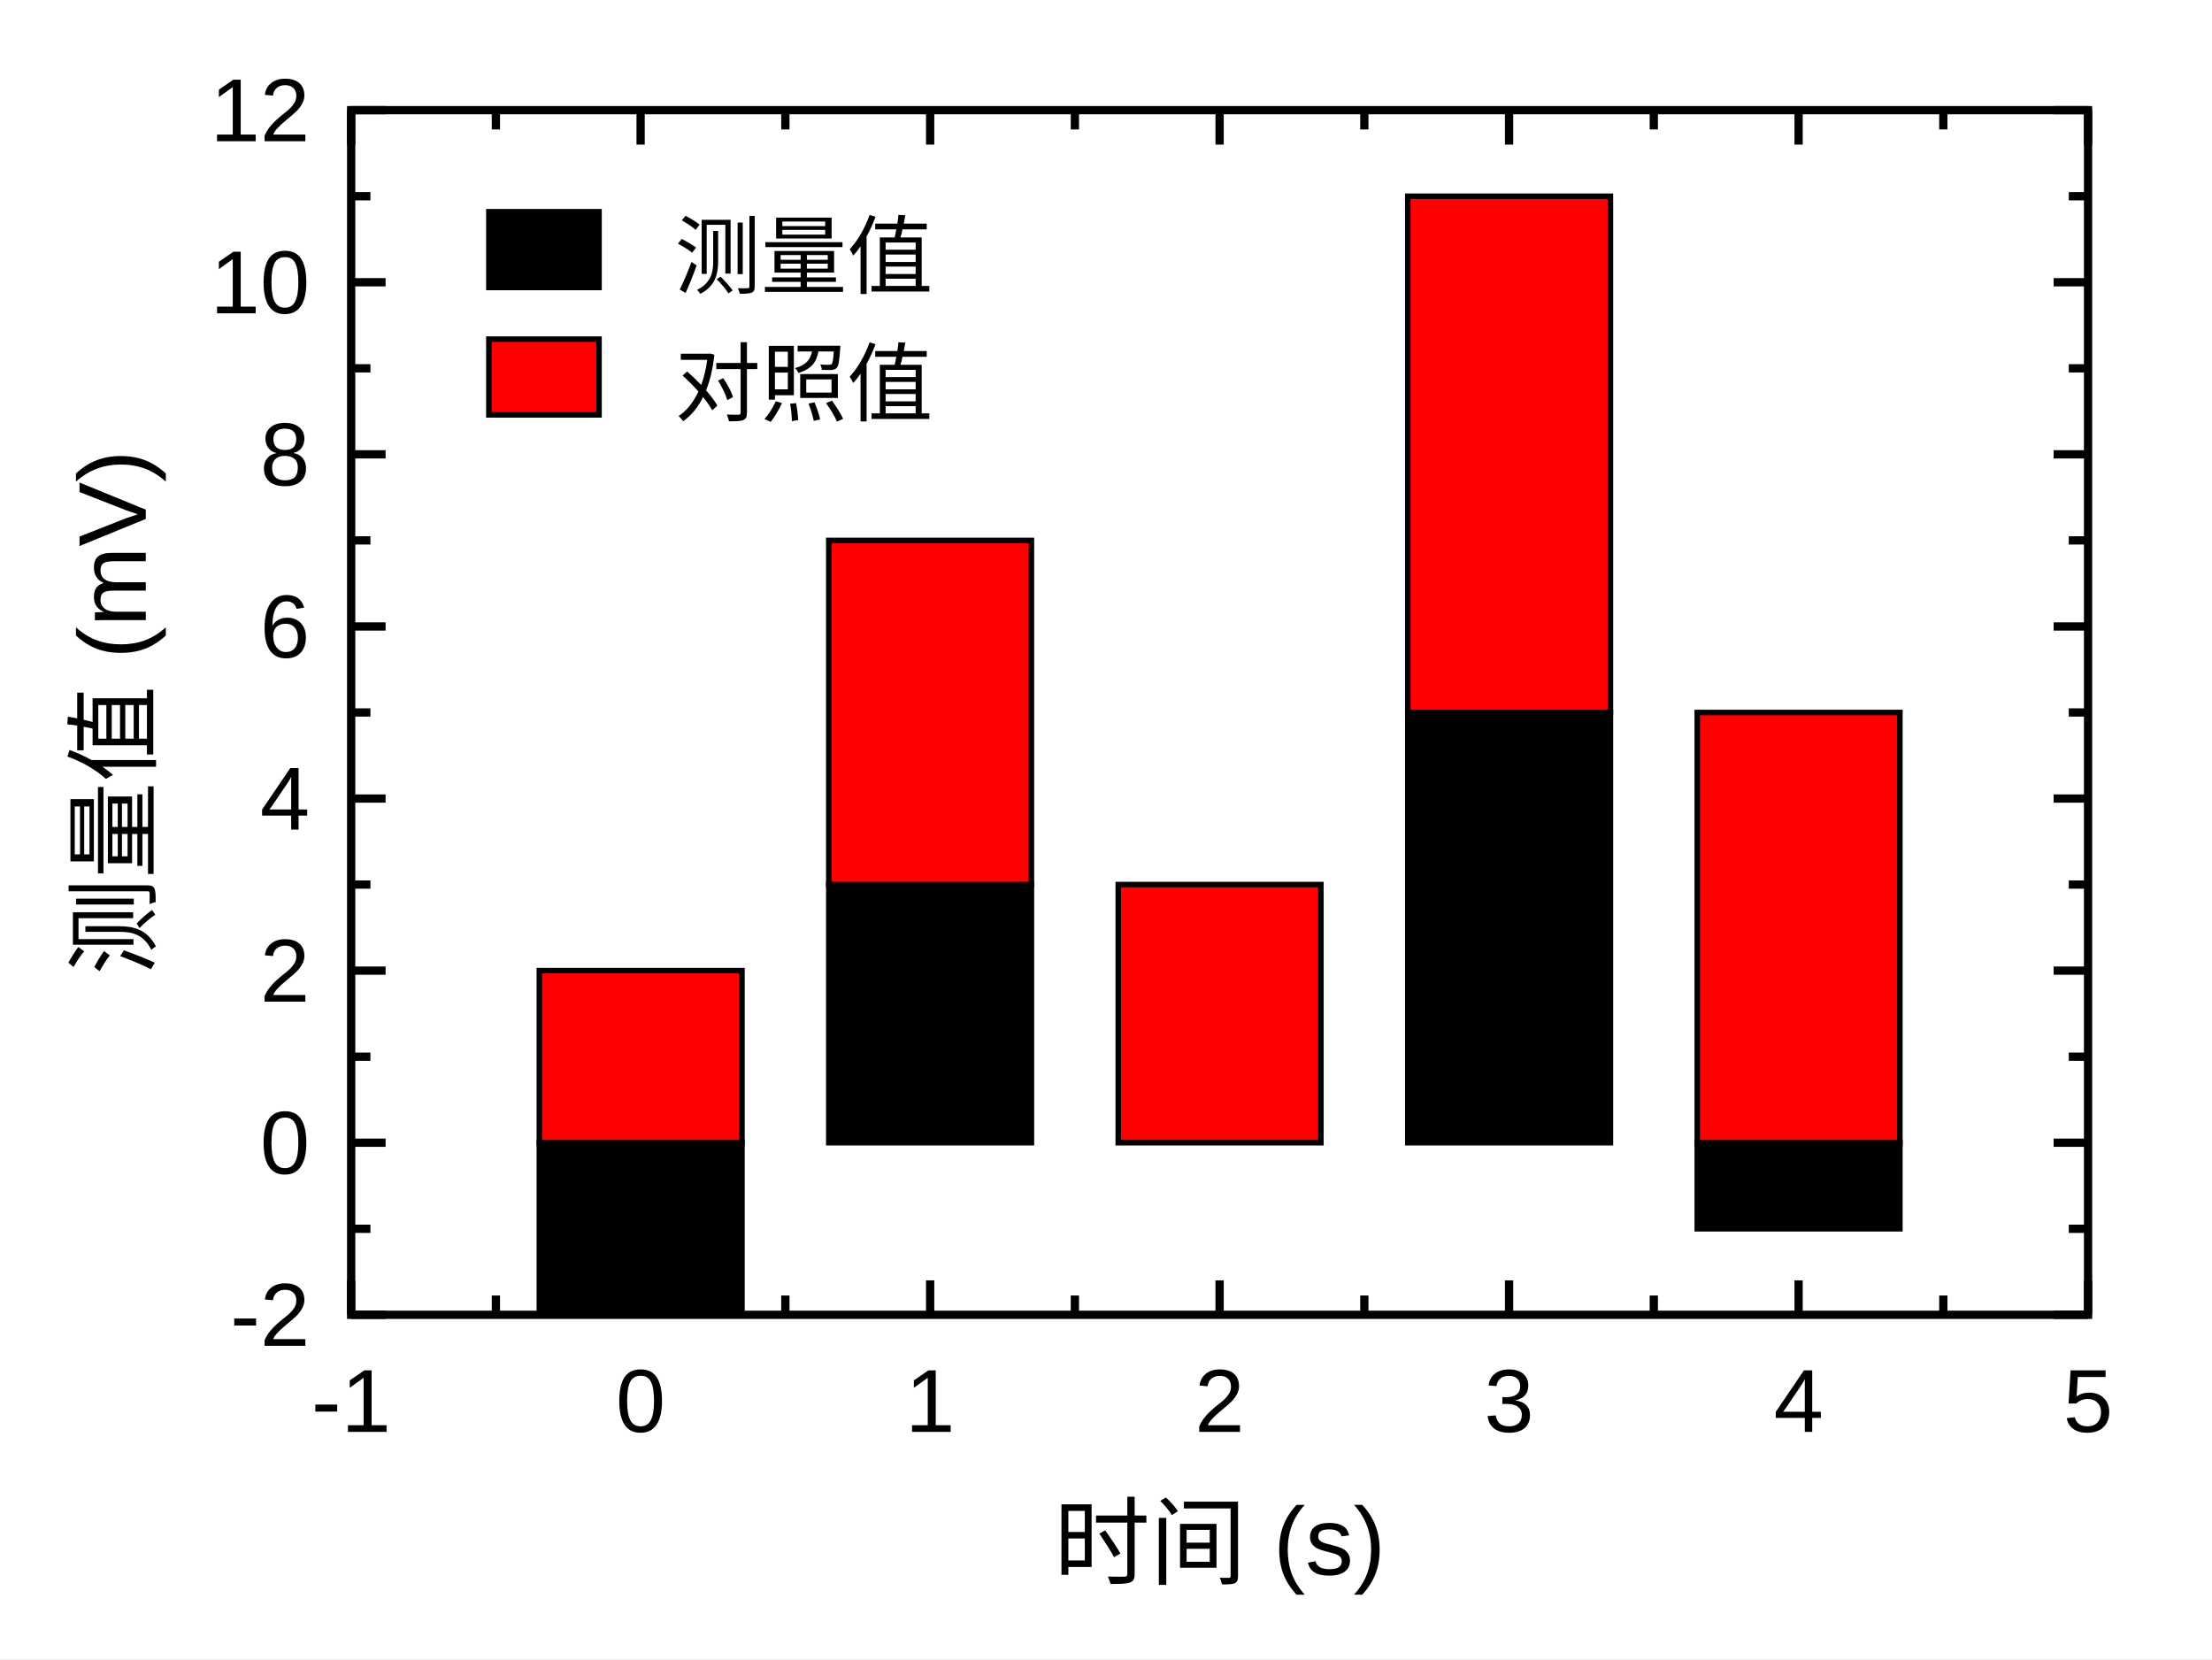
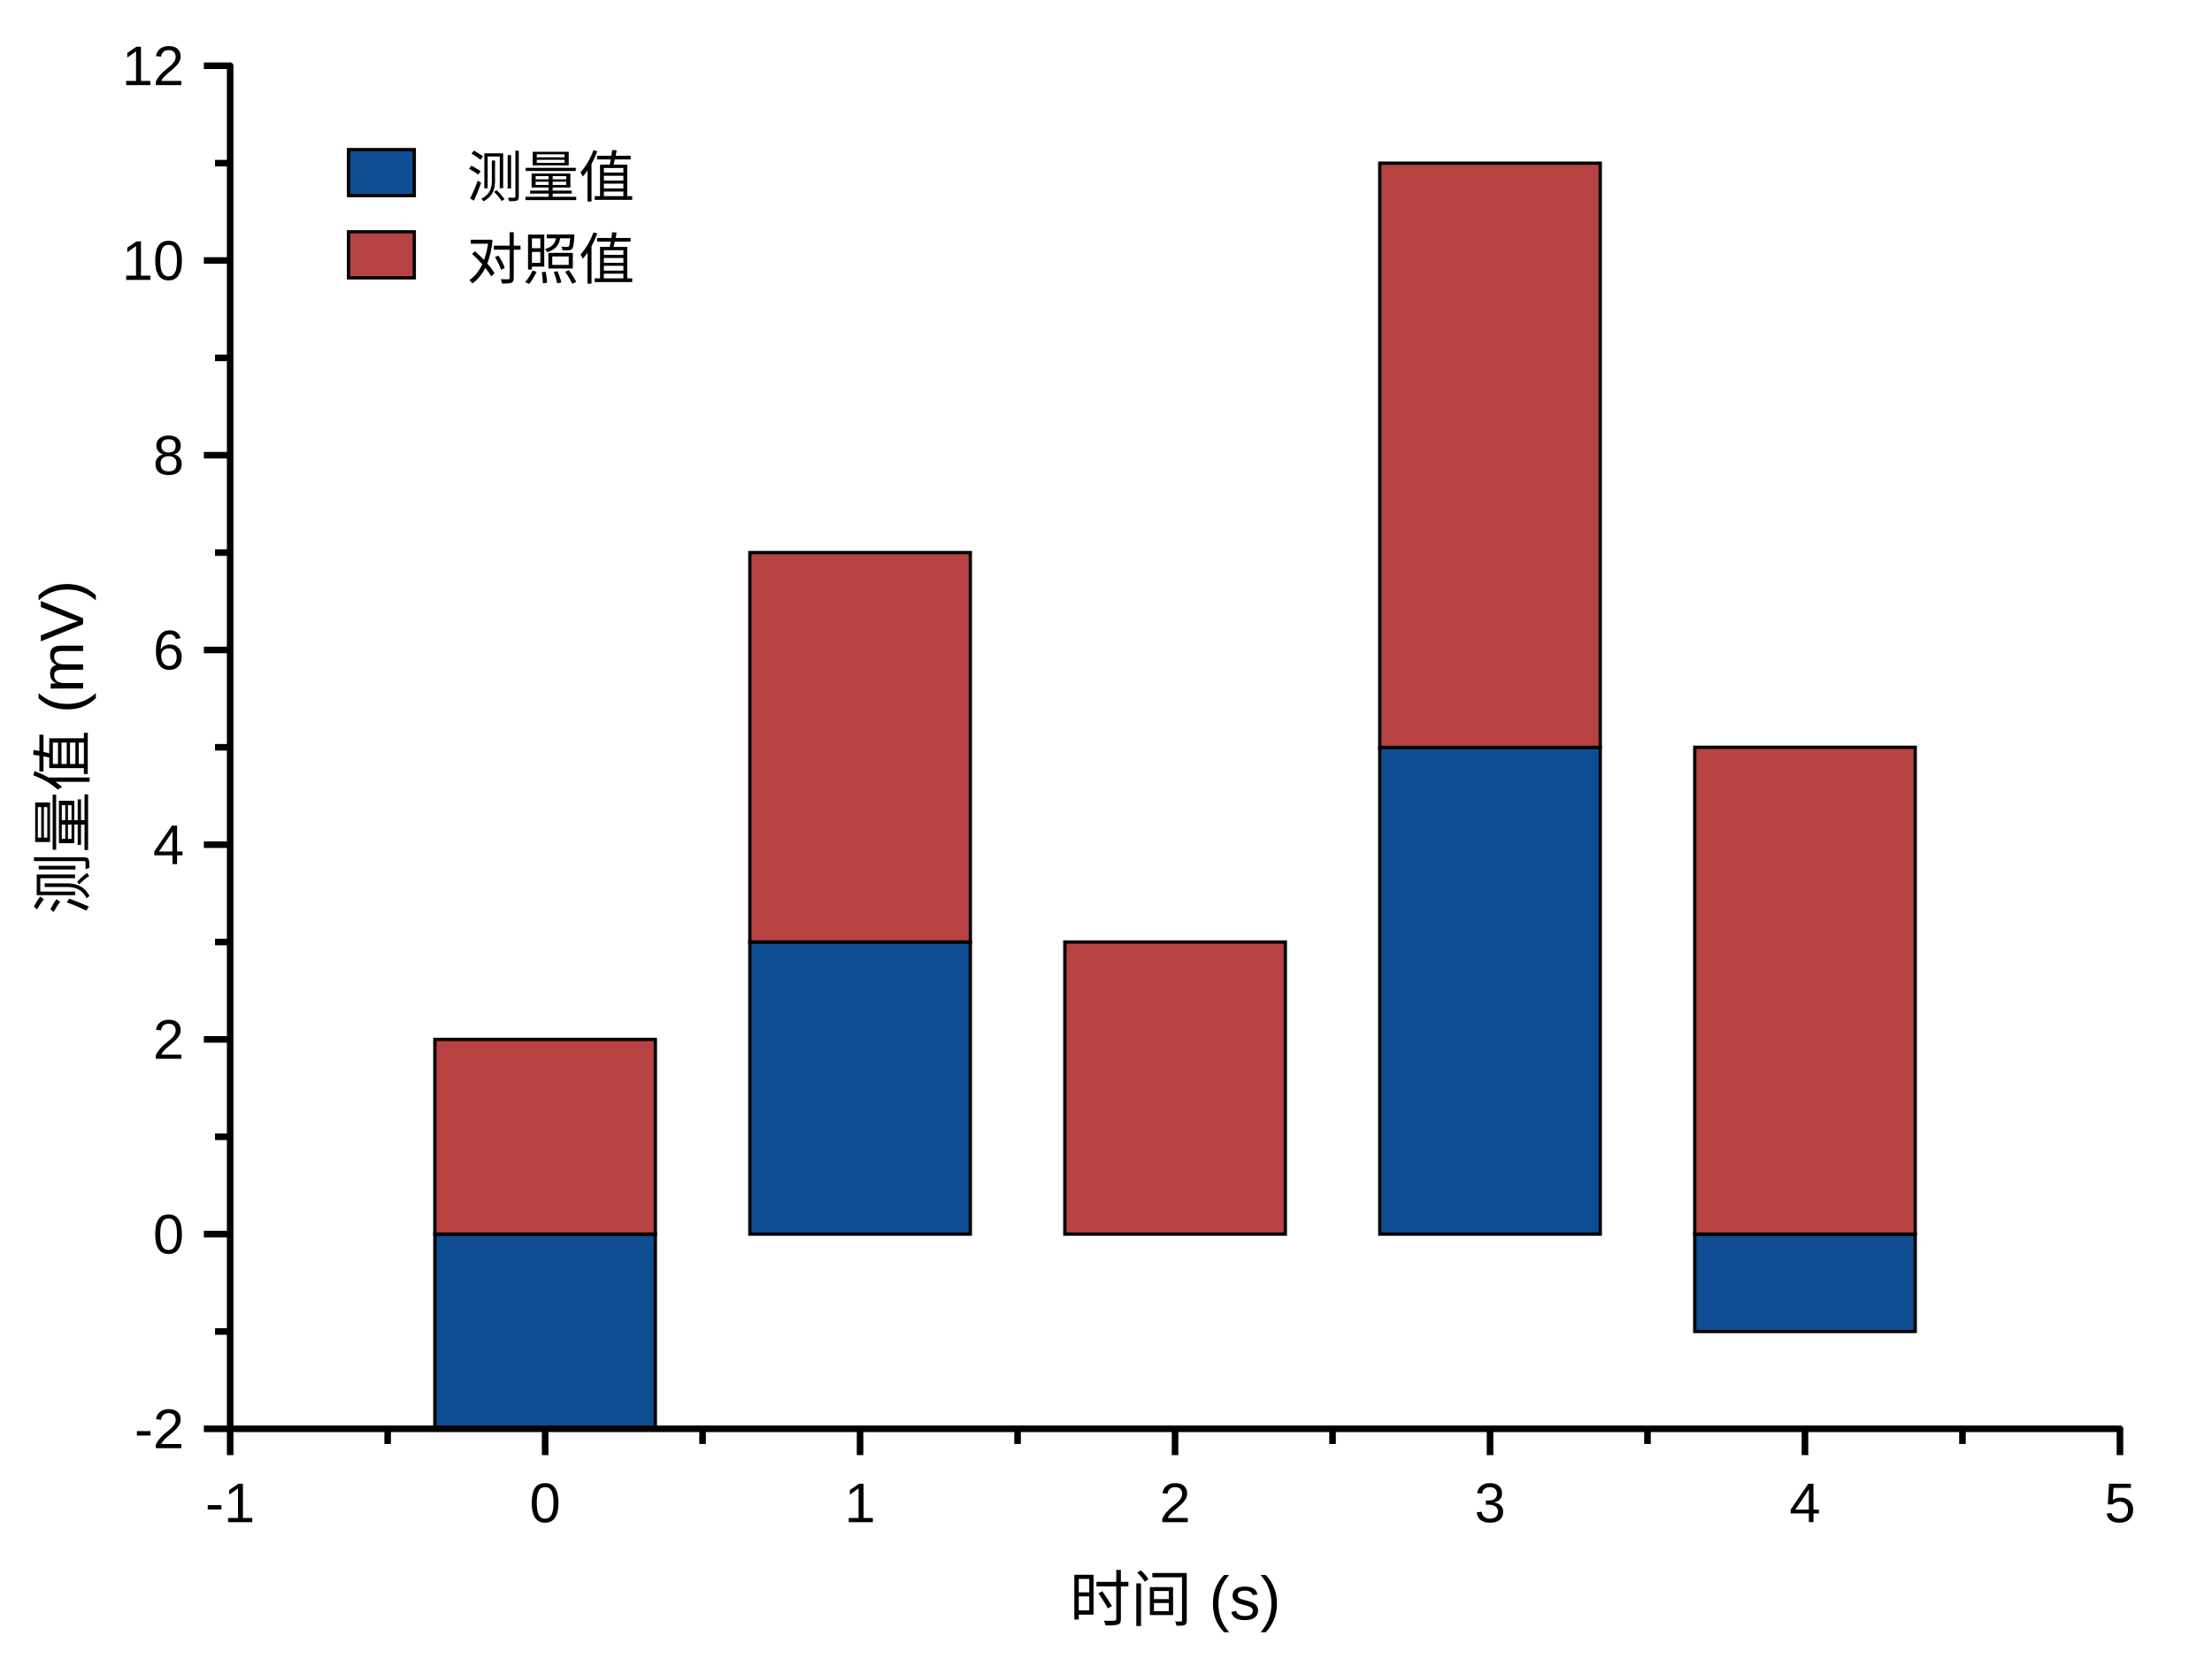
- <svg xmlns="http://www.w3.org/2000/svg" width="85mm" height="63.75mm" viewBox="0 0 321.26 240.945" font-family="Arial, 'Microsoft YaHei', 'PingFang SC', 'Noto Sans CJK SC', sans-serif">
+ <svg xmlns="http://www.w3.org/2000/svg" width="89mm" height="66.75mm" viewBox="0 0 336.378 252.283" font-family="Arial, 'Microsoft YaHei', 'PingFang SC', 'Noto Sans CJK SC', sans-serif">
  <defs>
    <clipPath id="clip20">
-       <rect x="51" y="16" width="252.26" height="174.945" />
+       <rect x="35" y="10" width="287.378" height="207.283" />
    </clipPath>
  </defs>
-   <rect x="0.00" y="0.00" width="321.26" height="240.94" fill="#ffffff" />
+   <rect x="0.00" y="0.00" width="336.38" height="252.28" fill="#ffffff" />
  <g clip-path="url(#clip20)">
-     <rect x="78.33" y="165.95" width="29.43" height="24.99" fill="#000000" stroke="#000000" stroke-width="0.8" />
-     <rect x="120.37" y="128.46" width="29.43" height="37.49" fill="#000000" stroke="#000000" stroke-width="0.8" />
-     <rect x="204.46" y="103.47" width="29.43" height="62.48" fill="#000000" stroke="#000000" stroke-width="0.8" />
-     <rect x="246.50" y="165.95" width="29.43" height="12.50" fill="#000000" stroke="#000000" stroke-width="0.8" />
-     <rect x="78.33" y="140.96" width="29.43" height="24.99" fill="#ff0000" stroke="#000000" stroke-width="0.8" />
-     <rect x="120.37" y="78.48" width="29.43" height="49.98" fill="#ff0000" stroke="#000000" stroke-width="0.8" />
-     <rect x="162.41" y="128.46" width="29.43" height="37.49" fill="#ff0000" stroke="#000000" stroke-width="0.8" />
-     <rect x="204.46" y="28.50" width="29.43" height="74.98" fill="#ff0000" stroke="#000000" stroke-width="0.8" />
-     <rect x="246.50" y="103.47" width="29.43" height="62.48" fill="#ff0000" stroke="#000000" stroke-width="0.8" />
+     <rect x="66.13" y="187.67" width="33.53" height="29.61" fill="#0f4d92" stroke="#000000" stroke-width="0.5" />
+     <rect x="114.03" y="143.25" width="33.53" height="44.42" fill="#0f4d92" stroke="#000000" stroke-width="0.5" />
+     <rect x="209.82" y="113.64" width="33.53" height="74.03" fill="#0f4d92" stroke="#000000" stroke-width="0.5" />
+     <rect x="257.72" y="187.67" width="33.53" height="14.81" fill="#0f4d92" stroke="#000000" stroke-width="0.5" />
+     <rect x="66.13" y="158.06" width="33.53" height="29.61" fill="#b64342" stroke="#000000" stroke-width="0.5" />
+     <rect x="114.03" y="84.03" width="33.53" height="59.22" fill="#b64342" stroke="#000000" stroke-width="0.5" />
+     <rect x="161.93" y="143.25" width="33.53" height="44.42" fill="#b64342" stroke="#000000" stroke-width="0.5" />
+     <rect x="209.82" y="24.81" width="33.53" height="88.84" fill="#b64342" stroke="#000000" stroke-width="0.5" />
+     <rect x="257.72" y="113.64" width="33.53" height="74.03" fill="#b64342" stroke="#000000" stroke-width="0.5" />
  </g>
-   <rect x="51.00" y="16.00" width="252.26" height="174.94" fill="none" stroke="#000000" stroke-width="1.2" />
-   <text x="51.00" y="203.44" text-anchor="middle" dominant-baseline="central" font-size="13" fill="#000000">-1</text>
-   <text x="93.04" y="203.44" text-anchor="middle" dominant-baseline="central" font-size="13" fill="#000000">0</text>
-   <text x="135.09" y="203.44" text-anchor="middle" dominant-baseline="central" font-size="13" fill="#000000">1</text>
-   <text x="177.13" y="203.44" text-anchor="middle" dominant-baseline="central" font-size="13" fill="#000000">2</text>
-   <text x="219.17" y="203.44" text-anchor="middle" dominant-baseline="central" font-size="13" fill="#000000">3</text>
-   <text x="261.22" y="203.44" text-anchor="middle" dominant-baseline="central" font-size="13" fill="#000000">4</text>
-   <text x="303.26" y="203.44" text-anchor="middle" dominant-baseline="central" font-size="13" fill="#000000">5</text>
-   <text x="45.00" y="190.94" text-anchor="end" dominant-baseline="central" font-size="13" fill="#000000">-2</text>
-   <text x="45.00" y="165.95" text-anchor="end" dominant-baseline="central" font-size="13" fill="#000000">0</text>
-   <text x="45.00" y="140.96" text-anchor="end" dominant-baseline="central" font-size="13" fill="#000000">2</text>
-   <text x="45.00" y="115.97" text-anchor="end" dominant-baseline="central" font-size="13" fill="#000000">4</text>
-   <text x="45.00" y="90.98" text-anchor="end" dominant-baseline="central" font-size="13" fill="#000000">6</text>
-   <text x="45.00" y="65.98" text-anchor="end" dominant-baseline="central" font-size="13" fill="#000000">8</text>
-   <text x="45.00" y="40.99" text-anchor="end" dominant-baseline="central" font-size="13" fill="#000000">10</text>
-   <text x="45.00" y="16.00" text-anchor="end" dominant-baseline="central" font-size="13" fill="#000000">12</text>
-   <path d="M51.00,190.94L51.00,185.94M51.00,16.00L51.00,21.00M93.04,190.94L93.04,185.94M93.04,16.00L93.04,21.00M135.09,190.94L135.09,185.94M135.09,16.00L135.09,21.00M177.13,190.94L177.13,185.94M177.13,16.00L177.13,21.00M219.17,190.94L219.17,185.94M219.17,16.00L219.17,21.00M261.22,190.94L261.22,185.94M261.22,16.00L261.22,21.00M303.26,190.94L303.26,185.94M303.26,16.00L303.26,21.00M72.02,190.94L72.02,188.14M72.02,16.00L72.02,18.80M114.06,190.94L114.06,188.14M114.06,16.00L114.06,18.80M156.11,190.94L156.11,188.14M156.11,16.00L156.11,18.80M198.15,190.94L198.15,188.14M198.15,16.00L198.15,18.80M240.19,190.94L240.19,188.14M240.19,16.00L240.19,18.80M282.24,190.94L282.24,188.14M282.24,16.00L282.24,18.80M51.00,190.94L56.00,190.94M303.26,190.94L298.26,190.94M51.00,165.95L56.00,165.95M303.26,165.95L298.26,165.95M51.00,140.96L56.00,140.96M303.26,140.96L298.26,140.96M51.00,115.97L56.00,115.97M303.26,115.97L298.26,115.97M51.00,90.98L56.00,90.98M303.26,90.98L298.26,90.98M51.00,65.98L56.00,65.98M303.26,65.98L298.26,65.98M51.00,40.99L56.00,40.99M303.26,40.99L298.26,40.99M51.00,16.00L56.00,16.00M303.26,16.00L298.26,16.00M51.00,178.45L53.80,178.45M303.26,178.45L300.46,178.45M51.00,153.46L53.80,153.46M303.26,153.46L300.46,153.46M51.00,128.46L53.80,128.46M303.26,128.46L300.46,128.46M51.00,103.47L53.80,103.47M303.26,103.47L300.46,103.47M51.00,78.48L53.80,78.48M303.26,78.48L300.46,78.48M51.00,53.49L53.80,53.49M303.26,53.49L300.46,53.49M51.00,28.50L53.80,28.50M303.26,28.50L300.46,28.50" fill="none" stroke="#000000" stroke-width="1.2" />
-   <text x="177.13" y="222.94" text-anchor="middle" dominant-baseline="central" font-size="14" fill="#000000">时间 (s)</text>
-   <text transform="translate(15.44,103.47) rotate(-90)" text-anchor="middle" dominant-baseline="central" font-size="14" fill="#000000">测量值 (mV)</text>
-   <rect x="62.00" y="25.00" width="79.50" height="41.00" fill="#ffffff" />
-   <rect x="71.00" y="30.75" width="16.00" height="11.00" fill="#000000" stroke="#000000" stroke-width="0.8" />
-   <text x="98.00" y="36.25" text-anchor="start" dominant-baseline="central" font-size="12.5" fill="#000000">测量值</text>
-   <rect x="71.00" y="49.25" width="16.00" height="11.00" fill="#ff0000" stroke="#000000" stroke-width="0.8" />
-   <text x="98.00" y="54.75" text-anchor="start" dominant-baseline="central" font-size="12.5" fill="#000000">对照值</text>
+   <path d="M35.00,10.00L35.00,217.28L322.38,217.28" fill="none" stroke="#000000" stroke-width="1" stroke-linejoin="round" stroke-linecap="round" />
+   <text x="35.00" y="228.53" text-anchor="middle" dominant-baseline="central" font-size="8.5" fill="#000000">-1</text>
+   <text x="82.90" y="228.53" text-anchor="middle" dominant-baseline="central" font-size="8.5" fill="#000000">0</text>
+   <text x="130.79" y="228.53" text-anchor="middle" dominant-baseline="central" font-size="8.5" fill="#000000">1</text>
+   <text x="178.69" y="228.53" text-anchor="middle" dominant-baseline="central" font-size="8.5" fill="#000000">2</text>
+   <text x="226.59" y="228.53" text-anchor="middle" dominant-baseline="central" font-size="8.5" fill="#000000">3</text>
+   <text x="274.48" y="228.53" text-anchor="middle" dominant-baseline="central" font-size="8.5" fill="#000000">4</text>
+   <text x="322.38" y="228.53" text-anchor="middle" dominant-baseline="central" font-size="8.5" fill="#000000">5</text>
+   <text x="28.00" y="217.28" text-anchor="end" dominant-baseline="central" font-size="8.5" fill="#000000">-2</text>
+   <text x="28.00" y="187.67" text-anchor="end" dominant-baseline="central" font-size="8.5" fill="#000000">0</text>
+   <text x="28.00" y="158.06" text-anchor="end" dominant-baseline="central" font-size="8.5" fill="#000000">2</text>
+   <text x="28.00" y="128.45" text-anchor="end" dominant-baseline="central" font-size="8.5" fill="#000000">4</text>
+   <text x="28.00" y="98.84" text-anchor="end" dominant-baseline="central" font-size="8.5" fill="#000000">6</text>
+   <text x="28.00" y="69.22" text-anchor="end" dominant-baseline="central" font-size="8.5" fill="#000000">8</text>
+   <text x="28.00" y="39.61" text-anchor="end" dominant-baseline="central" font-size="8.5" fill="#000000">10</text>
+   <text x="28.00" y="10.00" text-anchor="end" dominant-baseline="central" font-size="8.5" fill="#000000">12</text>
+   <path d="M35.00,217.28L35.00,221.28M82.90,217.28L82.90,221.28M130.79,217.28L130.79,221.28M178.69,217.28L178.69,221.28M226.59,217.28L226.59,221.28M274.48,217.28L274.48,221.28M322.38,217.28L322.38,221.28M58.95,217.28L58.95,219.58M106.84,217.28L106.84,219.58M154.74,217.28L154.74,219.58M202.64,217.28L202.64,219.58M250.53,217.28L250.53,219.58M298.43,217.28L298.43,219.58M35.00,217.28L31.00,217.28M35.00,187.67L31.00,187.67M35.00,158.06L31.00,158.06M35.00,128.45L31.00,128.45M35.00,98.84L31.00,98.84M35.00,69.22L31.00,69.22M35.00,39.61L31.00,39.61M35.00,10.00L31.00,10.00M35.00,202.48L32.70,202.48M35.00,172.87L32.70,172.87M35.00,143.25L32.70,143.25M35.00,113.64L32.70,113.64M35.00,84.03L32.70,84.03M35.00,54.42L32.70,54.42M35.00,24.81L32.70,24.81" fill="none" stroke="#000000" stroke-width="1" />
+   <text x="178.69" y="242.45" text-anchor="middle" dominant-baseline="central" font-size="9.33" fill="#000000">时间 (s)</text>
+   <text transform="translate(8.81,113.64) rotate(-90)" text-anchor="middle" dominant-baseline="central" font-size="9.33" fill="#000000">测量值 (mV)</text>
+   <rect x="45.00" y="18.00" width="59.50" height="29.00" fill="#ffffff" />
+   <rect x="53.00" y="22.75" width="10.00" height="7.00" fill="#0f4d92" stroke="#000000" stroke-width="0.5" />
+   <text x="71.00" y="26.25" text-anchor="start" dominant-baseline="central" font-size="8.5" fill="#000000">测量值</text>
+   <rect x="53.00" y="35.25" width="10.00" height="7.00" fill="#b64342" stroke="#000000" stroke-width="0.5" />
+   <text x="71.00" y="38.75" text-anchor="start" dominant-baseline="central" font-size="8.5" fill="#000000">对照值</text>
</svg>
